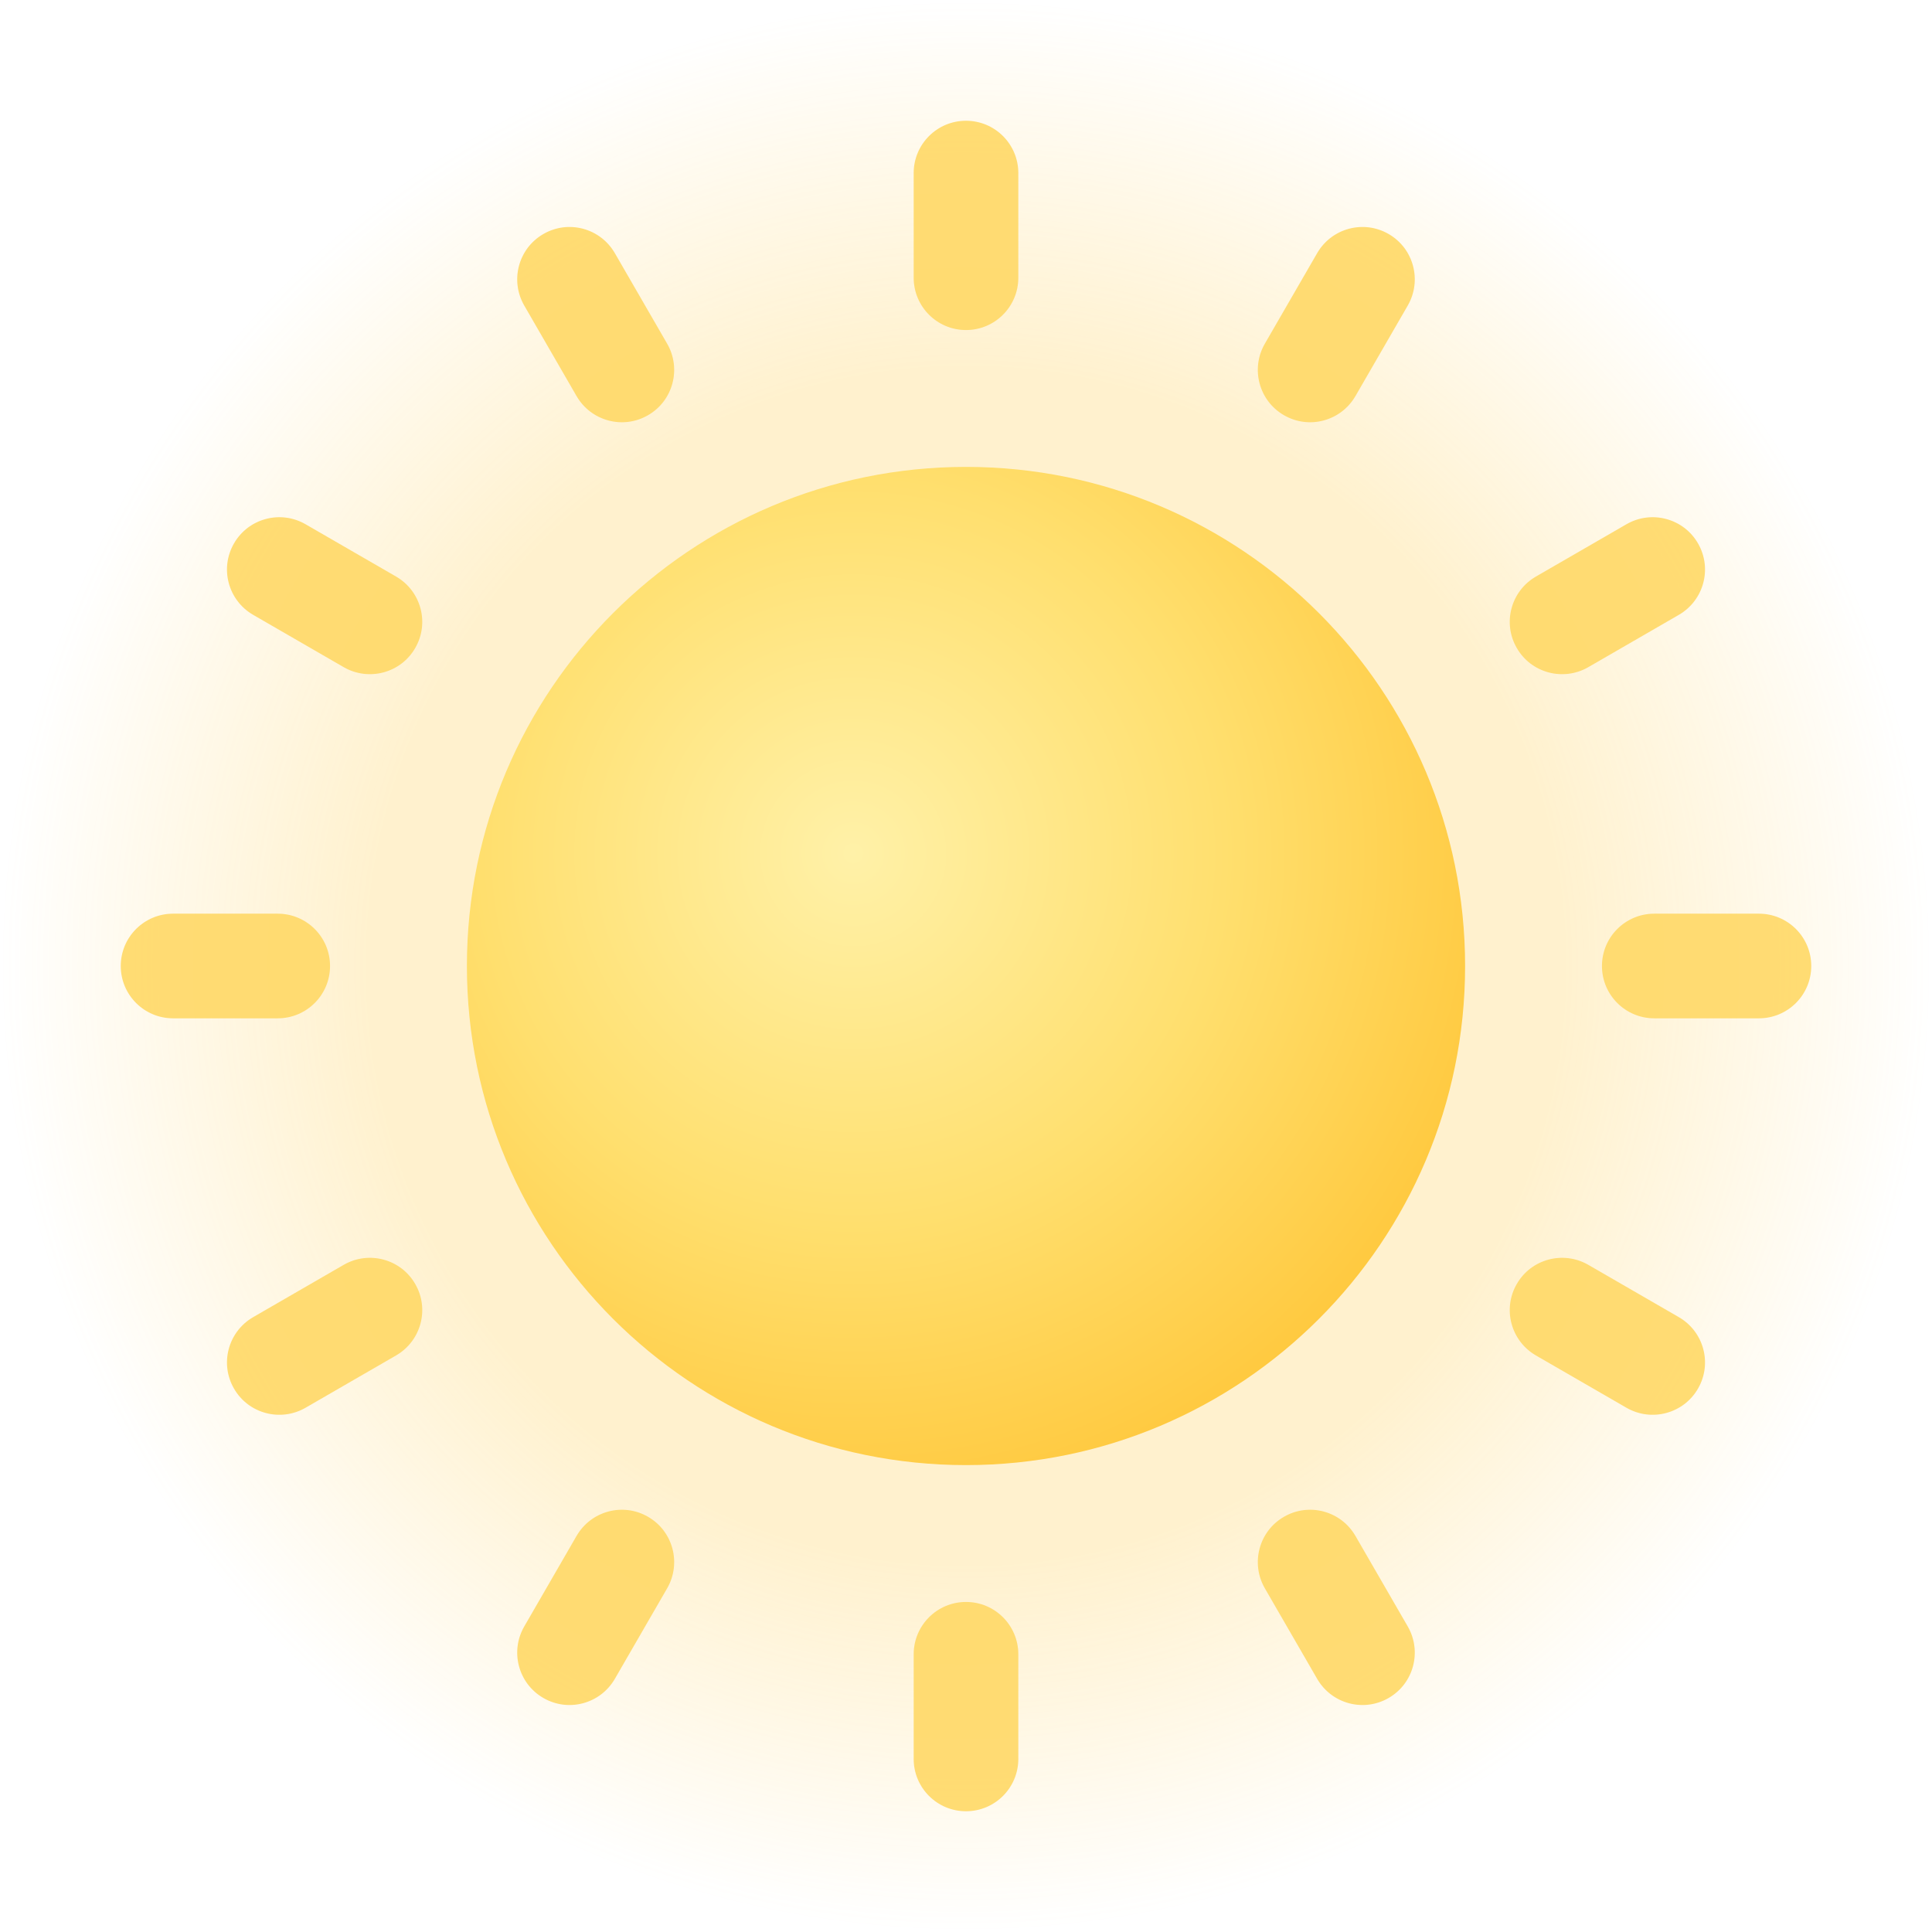
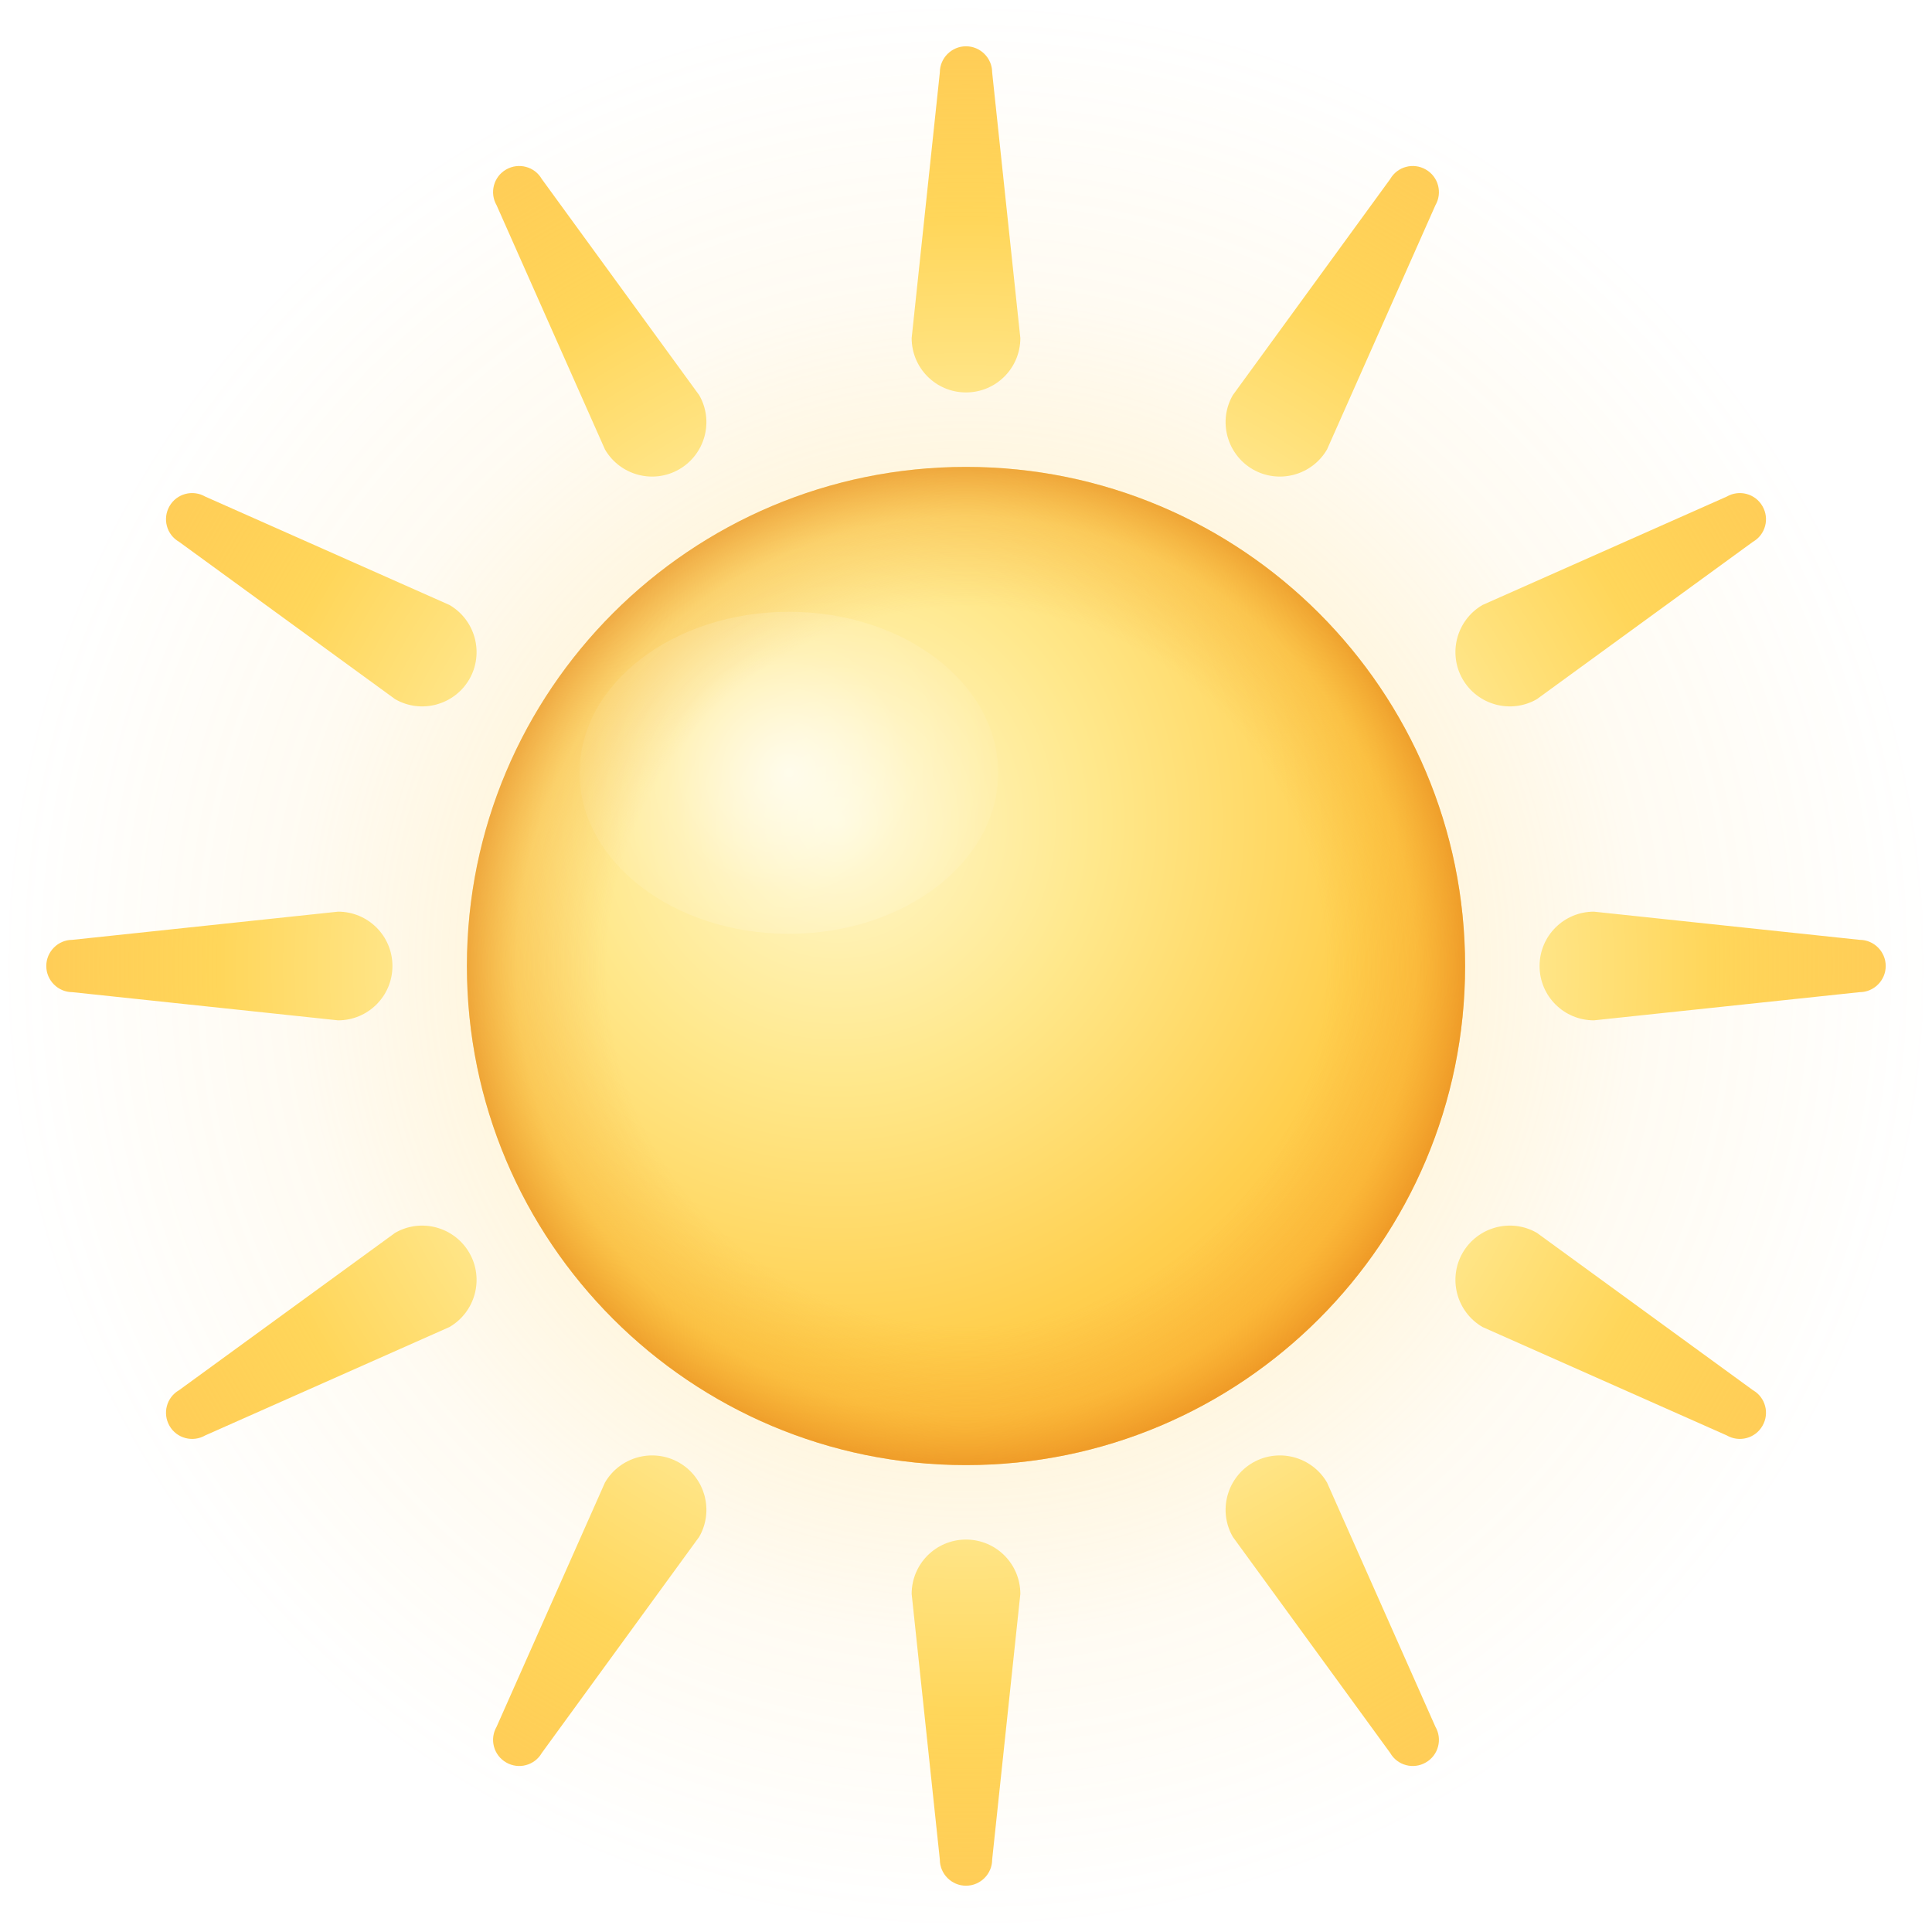
<svg xmlns="http://www.w3.org/2000/svg" width="240" height="240" viewBox="0 0 240 240">
  <defs>
-     <radialGradient id="disc" gradientUnits="userSpaceOnUse" cx="106" cy="106" r="84">
-       <stop offset="0" stop-color="#FFF1A8" stop-opacity="1" />
-       <stop offset="0.55" stop-color="#FFDF6E" stop-opacity="1" />
-       <stop offset="1" stop-color="#FFC83D" stop-opacity="1" />
+     <radialGradient id="glow" gradientUnits="userSpaceOnUse" cx="120" cy="120" r="120">
+       <stop offset="0" stop-color="#FFE58A" stop-opacity="0.5" />
+       <stop offset="0.4" stop-color="#FFD25A" stop-opacity="0.24" />
+       <stop offset="0.7" stop-color="#FFC84A" stop-opacity="0.07" />
+       <stop offset="1" stop-color="#FFC84A" stop-opacity="0" />
    </radialGradient>
-     <radialGradient id="glow" gradientUnits="userSpaceOnUse" cx="120" cy="120" r="120">
-       <stop offset="0" stop-color="#FFC83D" stop-opacity="0.25" />
-       <stop offset="0.62" stop-color="#FFC83D" stop-opacity="0.25" />
-       <stop offset="1" stop-color="#FFC83D" stop-opacity="0" />
+     <radialGradient id="rays" gradientUnits="userSpaceOnUse" cx="120" cy="120" r="116">
+       <stop offset="0.6" stop-color="#FFE68A" stop-opacity="1" />
+       <stop offset="0.8" stop-color="#FFD65A" stop-opacity="1" />
+       <stop offset="1" stop-color="#FFC43A" stop-opacity="0.85" />
+     </radialGradient>
+     <radialGradient id="disc" gradientUnits="userSpaceOnUse" cx="104" cy="102" r="92">
+       <stop offset="0" stop-color="#FFF8CF" stop-opacity="1" />
+       <stop offset="0.35" stop-color="#FFE88C" stop-opacity="1" />
+       <stop offset="0.72" stop-color="#FFCF4E" stop-opacity="1" />
+       <stop offset="1" stop-color="#FFB534" stop-opacity="1" />
+     </radialGradient>
+     <radialGradient id="limb" gradientUnits="userSpaceOnUse" cx="120" cy="120" r="62">
+       <stop offset="0.72" stop-color="#F09A22" stop-opacity="0" />
+       <stop offset="0.9" stop-color="#F09A22" stop-opacity="0.28" />
+       <stop offset="1" stop-color="#E4841A" stop-opacity="0.6" />
+     </radialGradient>
+     <radialGradient id="spec" gradientUnits="userSpaceOnUse" cx="98" cy="96" r="30">
+       <stop offset="0" stop-color="#FFFFFF" stop-opacity="0.7" />
+       <stop offset="0.5" stop-color="#FFFFFF" stop-opacity="0.22" />
+       <stop offset="1" stop-color="#FFFFFF" stop-opacity="0" />
    </radialGradient>
  </defs>
  <path fill="url(#glow)" d="M240 120C240 186.27 186.27 240 120 240C53.73 240 0 186.27 0 120C0 53.73 53.73 0 120 0C186.27 0 240 53.73 240 120Z" />
-   <path fill="#FFD866" fill-opacity="0.9" d="M126.5 34.5C126.5 38.09 123.59 41 120 41C116.41 41 113.5 38.09 113.5 34.5L113.5 21.5C113.5 17.91 116.41 15 120 15C123.59 15 126.5 17.91 126.5 21.5L126.5 34.5ZM168.38 49.2C166.58 52.31 162.61 53.38 159.5 51.58C156.39 49.79 155.33 45.81 157.12 42.7L163.62 31.45C165.42 28.34 169.39 27.27 172.5 29.07C175.61 30.86 176.67 34.84 174.88 37.95L168.38 49.2ZM197.3 82.88C194.19 84.67 190.21 83.61 188.42 80.5C186.62 77.39 187.69 73.42 190.8 71.62L202.05 65.12C205.16 63.33 209.14 64.39 210.93 67.5C212.73 70.61 211.66 74.58 208.55 76.38L197.3 82.88ZM205.5 126.5C201.91 126.5 199 123.59 199 120C199 116.41 201.91 113.5 205.5 113.5L218.5 113.5C222.09 113.5 225 116.41 225 120C225 123.59 222.09 126.5 218.5 126.5L205.5 126.5ZM190.8 168.38C187.69 166.58 186.62 162.61 188.42 159.5C190.21 156.39 194.19 155.33 197.3 157.12L208.55 163.62C211.66 165.42 212.73 169.39 210.93 172.5C209.14 175.61 205.16 176.67 202.05 174.88L190.8 168.38ZM157.12 197.3C155.33 194.19 156.39 190.21 159.5 188.42C162.61 186.62 166.58 187.69 168.38 190.8L174.88 202.05C176.67 205.16 175.61 209.14 172.5 210.93C169.39 212.73 165.42 211.66 163.62 208.55L157.12 197.3ZM113.5 205.5C113.5 201.91 116.41 199 120 199C123.59 199 126.5 201.91 126.5 205.5L126.5 218.5C126.5 222.09 123.59 225 120 225C116.41 225 113.5 222.09 113.5 218.5L113.5 205.5ZM71.62 190.8C73.42 187.69 77.39 186.62 80.5 188.42C83.61 190.21 84.67 194.19 82.88 197.3L76.38 208.55C74.58 211.66 70.61 212.73 67.5 210.93C64.39 209.14 63.33 205.16 65.12 202.05L71.62 190.8ZM42.7 157.12C45.81 155.33 49.79 156.39 51.58 159.5C53.38 162.61 52.31 166.58 49.2 168.38L37.95 174.88C34.84 176.67 30.86 175.61 29.07 172.5C27.27 169.39 28.34 165.42 31.45 163.62L42.7 157.12ZM34.5 113.5C38.09 113.5 41 116.41 41 120C41 123.59 38.09 126.5 34.5 126.5L21.5 126.5C17.91 126.5 15 123.59 15 120C15 116.41 17.91 113.5 21.5 113.5L34.5 113.5ZM49.2 71.62C52.31 73.42 53.38 77.39 51.58 80.5C49.79 83.61 45.81 84.67 42.7 82.88L31.45 76.38C28.34 74.58 27.27 70.61 29.07 67.5C30.86 64.39 34.84 63.33 37.95 65.12L49.2 71.62ZM82.88 42.7C84.67 45.81 83.61 49.79 80.5 51.58C77.39 53.38 73.42 52.31 71.62 49.2L65.12 37.95C63.33 34.84 64.39 30.86 67.5 29.07C70.61 27.27 74.58 28.34 76.38 31.45L82.88 42.7Z" />
+   <path fill="url(#rays)" d="M126.75 42C126.75 45.73 123.73 48.75 120 48.75C116.27 48.75 113.25 45.73 113.25 42L116.75 9C116.75 7.21 118.21 5.75 120 5.75C121.79 5.75 123.25 7.21 123.25 9L126.75 42ZM164.85 55.83C162.98 59.05 158.85 60.16 155.62 58.3C152.4 56.43 151.29 52.3 153.15 49.08L172.69 22.25C173.58 20.69 175.57 20.16 177.12 21.06C178.68 21.95 179.21 23.94 178.31 25.5L164.85 55.83ZM190.92 86.85C187.7 88.71 183.57 87.6 181.7 84.38C179.84 81.15 180.95 77.02 184.17 75.15L214.5 61.69C216.06 60.79 218.05 61.32 218.94 62.88C219.84 64.43 219.31 66.42 217.75 67.31L190.92 86.85ZM198 126.75C194.27 126.75 191.25 123.73 191.25 120C191.25 116.27 194.27 113.25 198 113.25L231 116.75C232.79 116.75 234.25 118.21 234.25 120C234.25 121.79 232.79 123.25 231 123.25L198 126.75ZM184.17 164.85C180.95 162.98 179.84 158.85 181.7 155.62C183.57 152.4 187.7 151.29 190.92 153.15L217.75 172.69C219.31 173.58 219.84 175.57 218.94 177.12C218.05 178.68 216.06 179.21 214.5 178.31L184.17 164.85ZM153.15 190.92C151.29 187.7 152.4 183.57 155.62 181.7C158.85 179.84 162.98 180.95 164.85 184.17L178.31 214.5C179.21 216.06 178.68 218.05 177.12 218.94C175.57 219.84 173.58 219.31 172.69 217.75L153.15 190.92ZM113.25 198C113.25 194.27 116.27 191.25 120 191.25C123.73 191.25 126.75 194.27 126.75 198L123.25 231C123.25 232.79 121.79 234.25 120 234.25C118.21 234.25 116.75 232.79 116.75 231L113.25 198ZM75.15 184.17C77.02 180.95 81.15 179.84 84.38 181.7C87.6 183.57 88.71 187.7 86.85 190.92L67.31 217.75C66.42 219.31 64.43 219.84 62.88 218.94C61.32 218.05 60.79 216.06 61.69 214.5L75.15 184.17ZM49.08 153.15C52.3 151.29 56.43 152.4 58.3 155.63C60.16 158.85 59.05 162.98 55.83 164.85L25.5 178.31C23.94 179.21 21.95 178.68 21.06 177.13C20.16 175.57 20.69 173.58 22.25 172.69L49.08 153.15ZM42 113.25C45.73 113.25 48.75 116.27 48.75 120C48.75 123.73 45.73 126.75 42 126.75L9 123.25C7.21 123.25 5.75 121.79 5.75 120C5.75 118.21 7.21 116.75 9 116.75L42 113.25ZM55.83 75.15C59.05 77.02 60.16 81.15 58.3 84.38C56.43 87.6 52.3 88.71 49.08 86.85L22.25 67.31C20.69 66.42 20.16 64.43 21.06 62.87C21.95 61.32 23.94 60.79 25.5 61.69L55.83 75.15ZM86.85 49.08C88.71 52.3 87.6 56.43 84.37 58.3C81.15 60.16 77.02 59.05 75.15 55.83L61.69 25.5C60.79 23.94 61.32 21.95 62.87 21.06C64.43 20.16 66.42 20.69 67.31 22.25L86.85 49.08Z" />
  <path fill="url(#disc)" d="M182 120C182 154.24 154.24 182 120 182C85.76 182 58 154.24 58 120C58 85.76 85.76 58 120 58C154.24 58 182 85.76 182 120Z" />
+   <path fill="url(#limb)" d="M182 120C182 154.24 154.24 182 120 182C85.76 182 58 154.24 58 120C58 85.76 85.76 58 120 58C154.24 58 182 85.76 182 120Z" />
+   <path fill="url(#spec)" d="M124 96C124 107.05 112.36 116 98 116C83.64 116 72 107.05 72 96C72 84.95 83.64 76 98 76C112.36 76 124 84.95 124 96Z" />
</svg>
